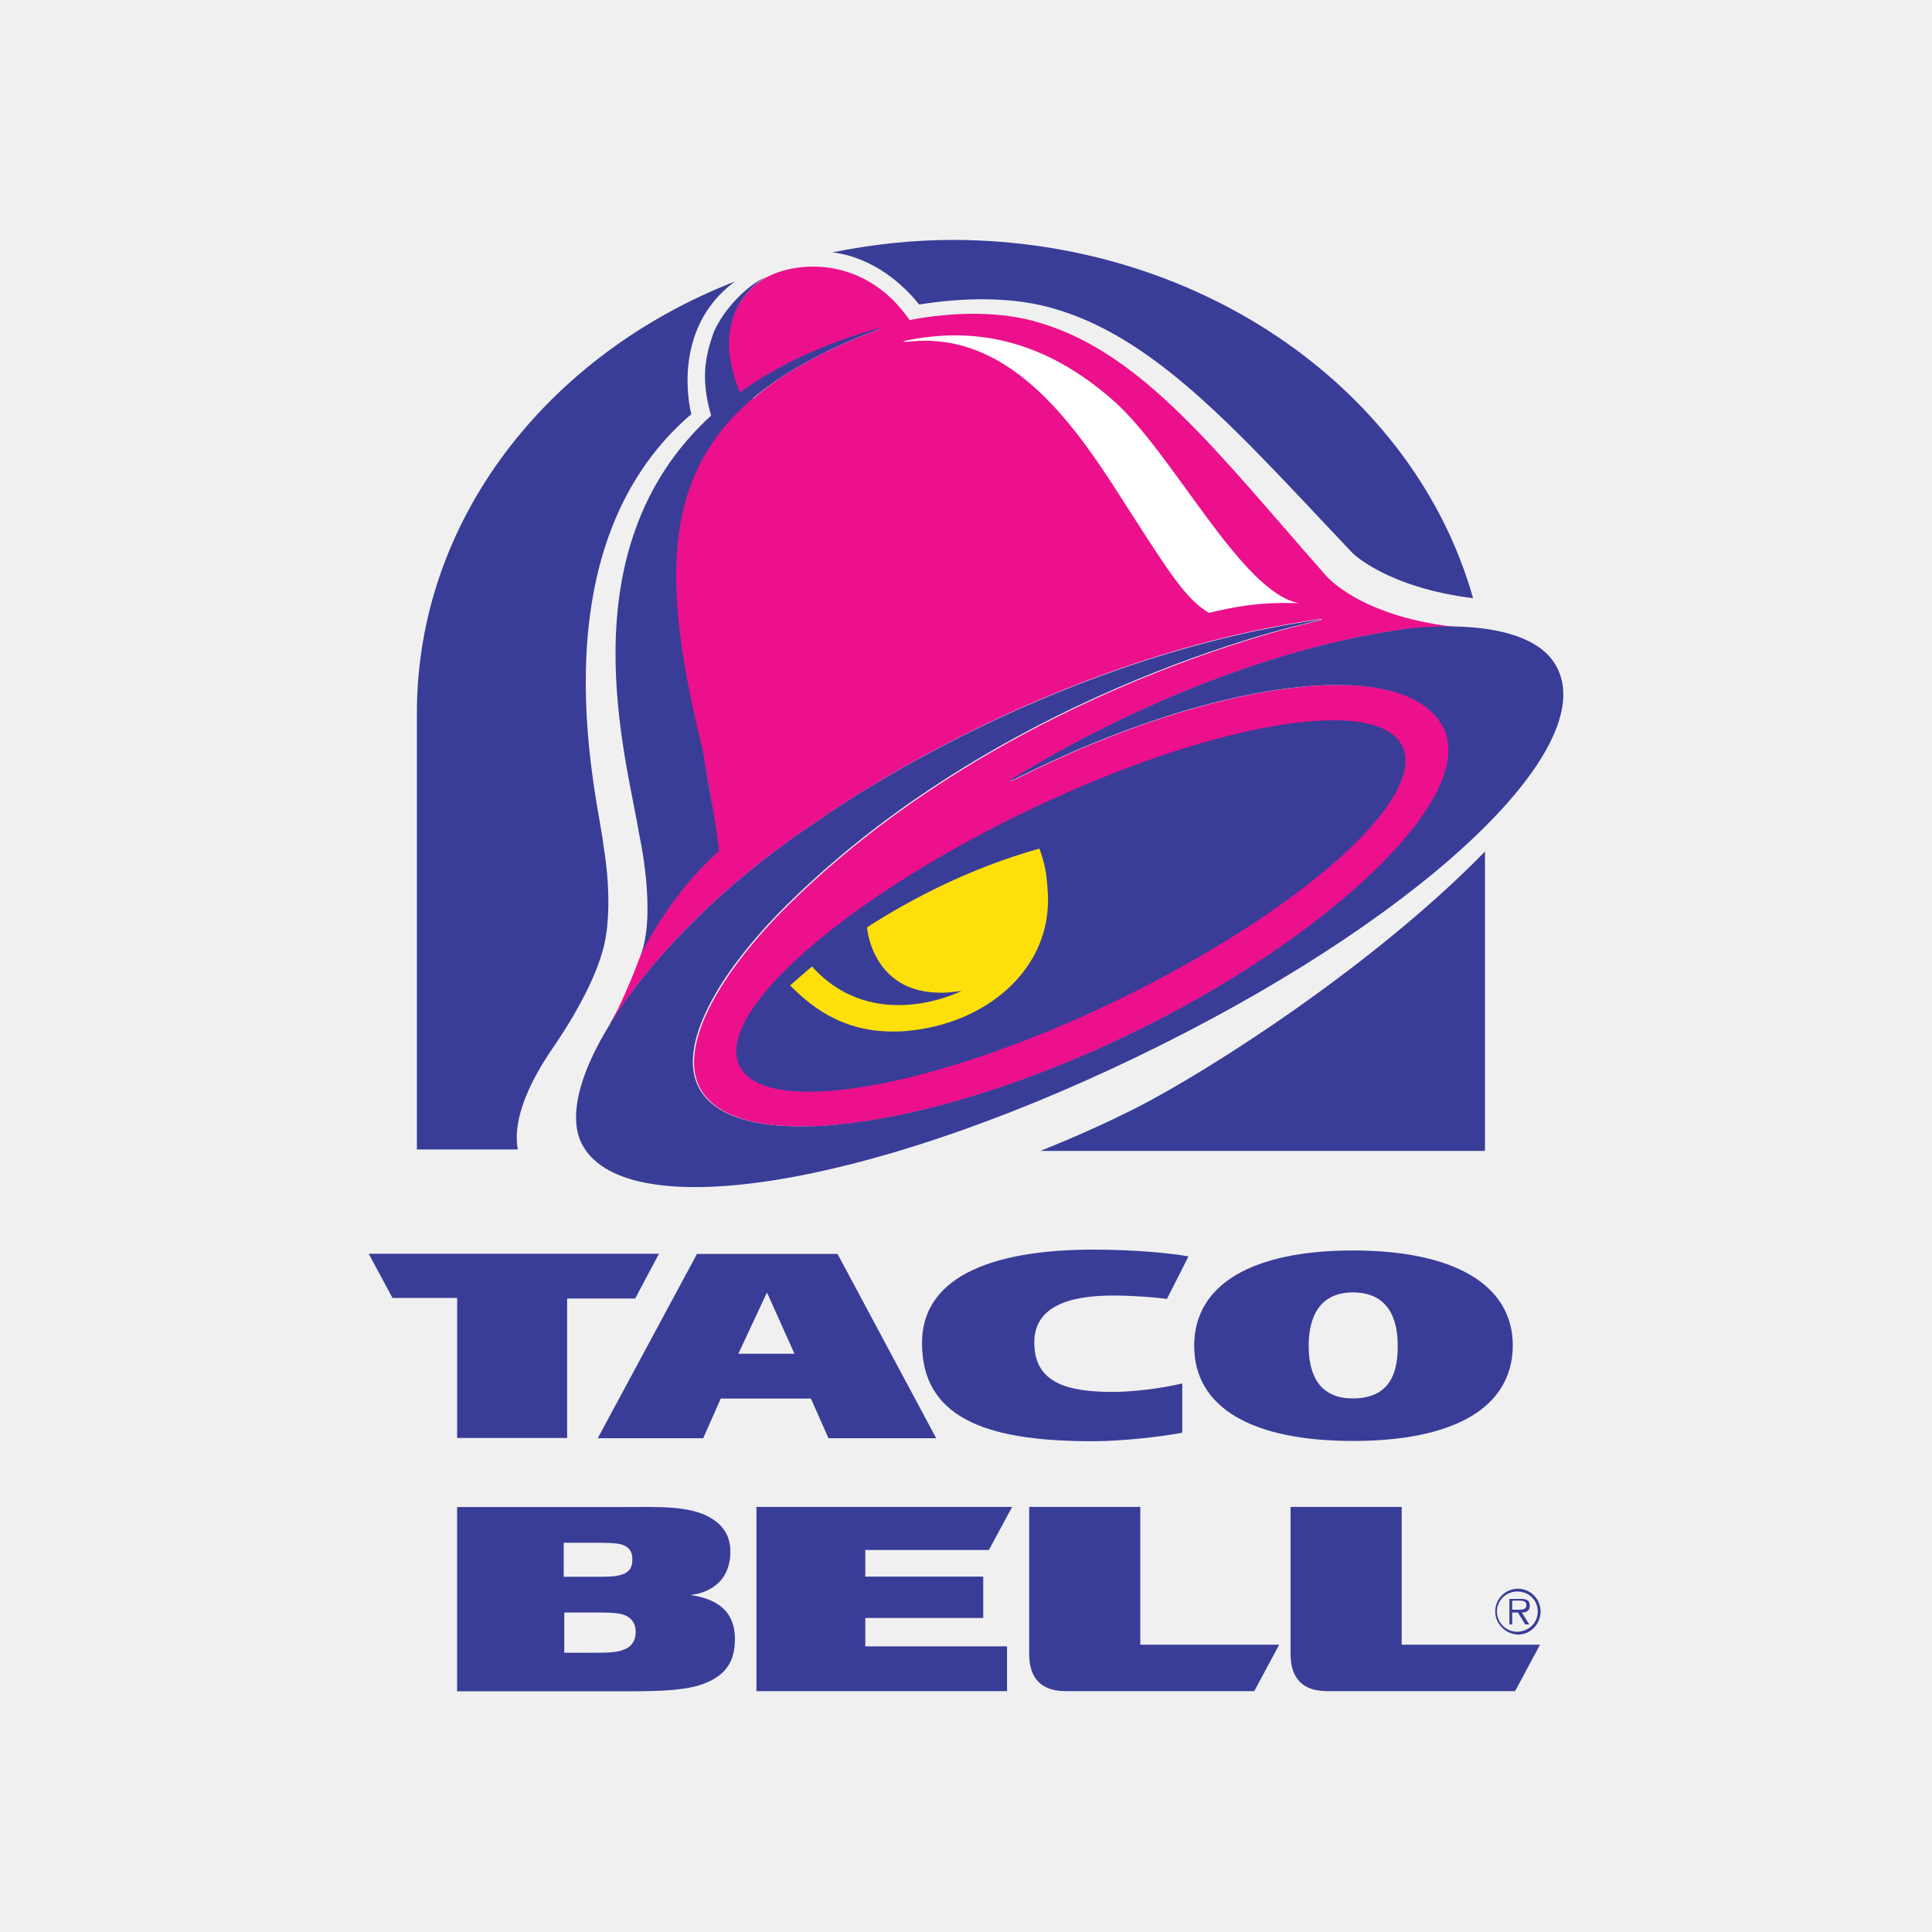
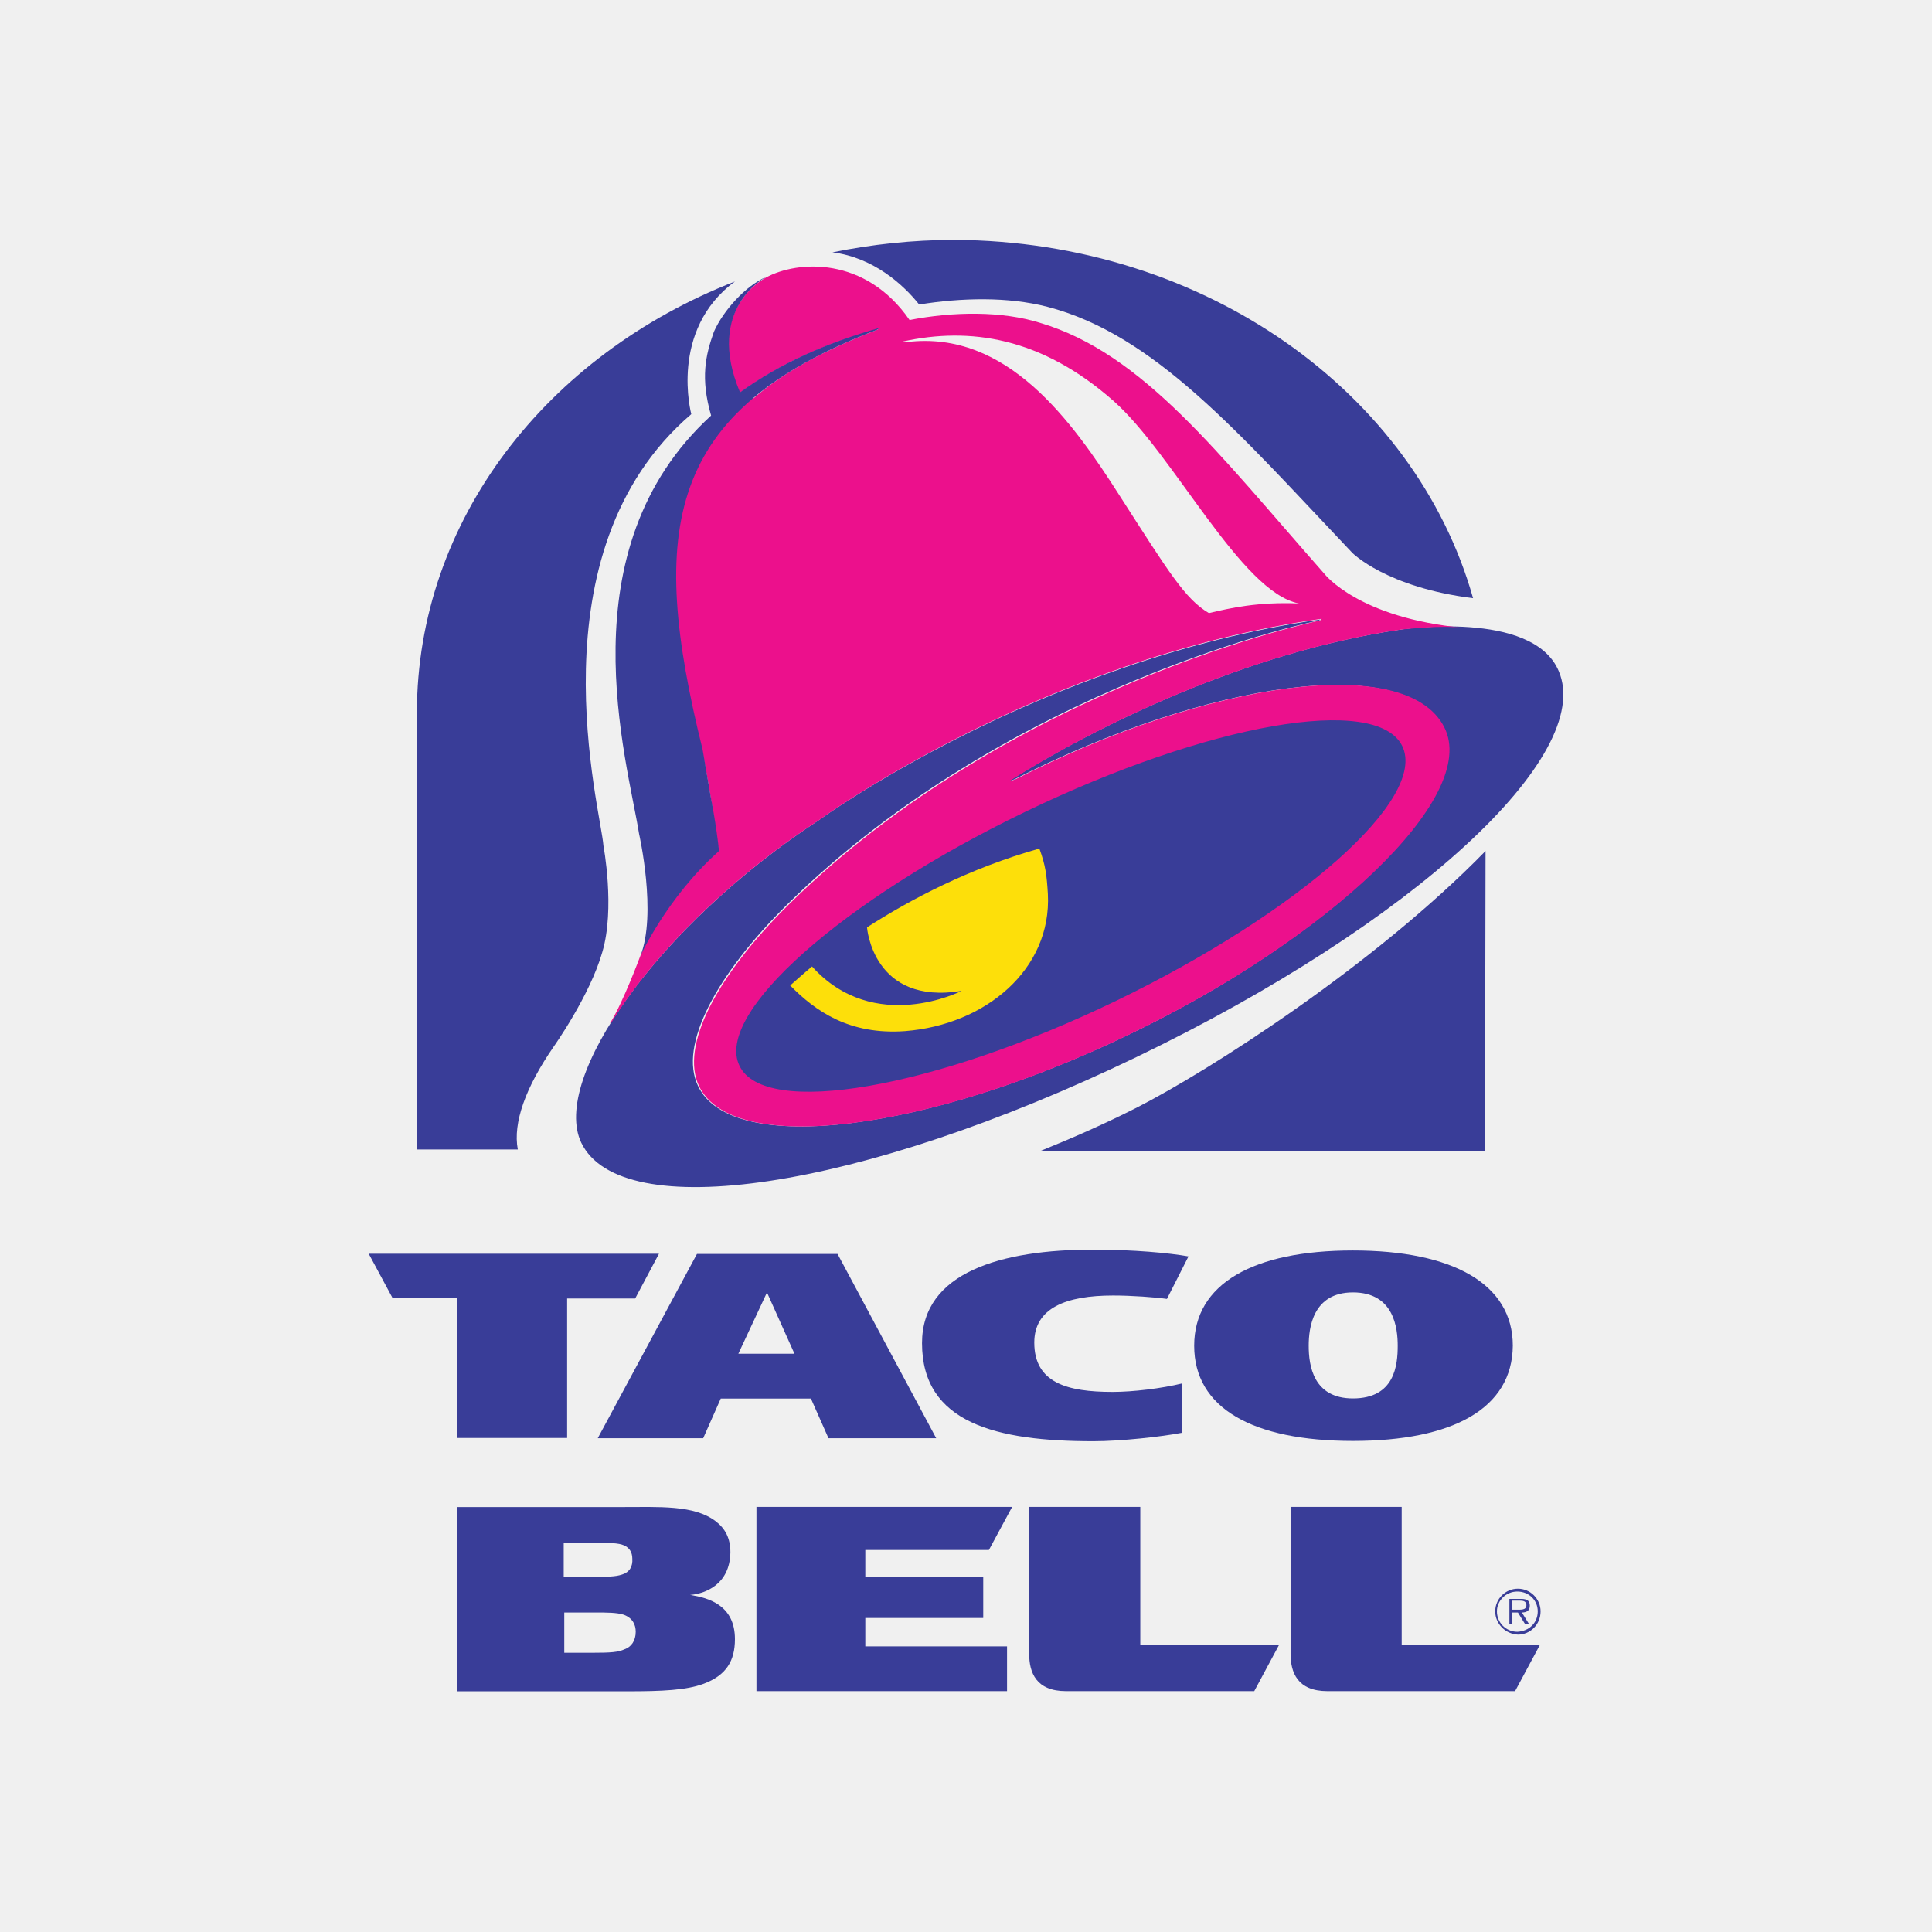
- <svg xmlns="http://www.w3.org/2000/svg" version="1.1" x="0px" y="0px" width="200px" height="200px" viewBox="0 0 200 200" enable-background="new 0 0 200 200" xml:space="preserve">
+ <svg xmlns="http://www.w3.org/2000/svg" version="1.1" id="Layer_1" x="0px" y="0px" width="200px" height="200px" viewBox="0 0 200 200" enable-background="new 0 0 200 200" xml:space="preserve">
  <g id="tacobell">
    <g id="g4566" transform="matrix(58.69001,0,0,58.69001,-78905.298,-17557.797)">
      <g id="g4240" transform="matrix(1,0,0,-1,1359.96,311.6026)">
-         <path id="path4242" fill="#393D98" d="M-12.898,10.94c-0.197-0.202-0.487-0.387-0.614-0.452     c-0.057-0.029-0.114-0.054-0.171-0.077h0.784V10.94z" />
+         <path id="path4242" fill="#393D98" d="M-12.898,10.94c-0.197-0.202-0.487-0.387-0.614-0.452     c-0.057-0.029-0.114-0.054-0.171-0.077h0.784L-12.898,10.94L-12.898,10.94z" />
      </g>
      <g id="g4244" transform="matrix(1,0,0,-1,1359.914,310.6737)">
        <path id="path4246" fill="#393D98" d="M-12.874,10.457c-0.153,0.019-0.213,0.08-0.213,0.08c-0.201,0.212-0.349,0.385-0.538,0.434     c-0.07,0.018-0.151,0.016-0.226,0.004c-0.027,0.034-0.08,0.083-0.153,0.092c0.069,0.014,0.141,0.022,0.215,0.022     C-13.347,11.087-12.976,10.819-12.874,10.457" />
      </g>
      <g id="g4248" transform="matrix(1,0,0,-1,1356.712,311.9741)">
        <path id="path4250" fill="#393D98" d="M-11.208,11.133c0.023,0.077,0.002,0.188,0.002,0.188c-0.004,0.061-0.13,0.517,0.155,0.761     c0,0-0.04,0.148,0.077,0.234c-0.331-0.129-0.561-0.421-0.561-0.761v-0.77h0.178c-0.009,0.047,0.014,0.11,0.063,0.181     C-11.294,10.966-11.23,11.056-11.208,11.133" />
      </g>
-       <g id="g4252" transform="matrix(1,0,0,-1,1358.602,312.1551)">
-         <path id="path4254" fill="#EC108C" d="M-12.191,11.228c0.322,0.156,0.549,0.357,0.504,0.449c-0.045,0.092-0.342,0.04-0.665-0.116     c-0.323-0.155-0.549-0.356-0.504-0.448C-12.812,11.02-12.515,11.072-12.191,11.228 M-12.561,12.39     c0.178,0.022,0.293-0.139,0.376-0.269c0.087-0.137,0.116-0.183,0.158-0.208c0.038,0.009,0.086,0.02,0.159,0.017     c-0.101,0.019-0.221,0.263-0.327,0.357c-0.128,0.114-0.255,0.131-0.373,0.105L-12.561,12.39z M-12.847,12.28     c-0.147-0.136-0.146-0.324-0.076-0.607c0.009-0.035,0.028-0.157,0.03-0.18c0,0-0.089-0.077-0.138-0.186     c0,0-0.03-0.081-0.053-0.118l0.001-0.001c0.072,0.118,0.205,0.253,0.369,0.36c0,0,0.389,0.284,0.885,0.354l-0.003-0.003     c0,0-0.545-0.113-0.939-0.503c-0.123-0.122-0.191-0.247-0.156-0.319c0.061-0.125,0.409-0.077,0.757,0.091     c0.349,0.167,0.621,0.419,0.557,0.543c-0.067,0.131-0.413,0.082-0.756-0.092l-0.012-0.004c0.153,0.097,0.419,0.228,0.692,0.268     c0.014,0.001,0.069,0.008,0.111,0.003c-0.186,0.017-0.246,0.095-0.246,0.095c-0.188,0.213-0.32,0.389-0.502,0.443     c-0.067,0.021-0.152,0.02-0.23,0.005c-0.078,0.113-0.198,0.105-0.253,0.075c-0.029-0.016-0.051-0.044-0.061-0.077     c-0.012-0.032-0.006-0.08,0.014-0.127c0.068,0.049,0.143,0.085,0.247,0.114l-0.006-0.003c-0.093-0.036-0.163-0.074-0.216-0.12     C-12.832,12.293-12.845,12.283-12.847,12.28" />
-       </g>
      <g id="g4256" transform="matrix(1,0,0,-1,1357.391,311.8022)">
        <path id="path4258" fill="#393D98" d="M-11.562,11.044c-0.123-0.122-0.191-0.247-0.156-0.319c0.06-0.126,0.409-0.078,0.758,0.09     c0.349,0.167,0.62,0.42,0.556,0.543c-0.068,0.131-0.413,0.082-0.756-0.092l-0.012-0.004c0.153,0.096,0.419,0.228,0.692,0.268     c0,0,0.234,0.036,0.28-0.073c0.064-0.149-0.255-0.445-0.745-0.681c-0.49-0.236-0.909-0.296-0.979-0.151     c-0.054,0.113,0.135,0.383,0.419,0.569c0,0,0.389,0.283,0.885,0.354l-0.003-0.002C-10.623,11.547-11.168,11.434-11.562,11.044" />
      </g>
-       <g id="g4260" transform="matrix(1,0,0,-1,1357.832,309.7306)">
-         <path id="path4262" fill="#FFFFFF" d="M-11.791,9.966c0.177,0.022,0.292-0.14,0.375-0.27c0.088-0.137,0.116-0.183,0.158-0.208     c0.038,0.009,0.086,0.02,0.159,0.017c-0.102,0.019-0.221,0.263-0.327,0.357c-0.128,0.113-0.254,0.131-0.372,0.105L-11.791,9.966z     " />
-       </g>
+       <path fill="#EC108C" d="M1346.233,300.536l-0.012,0.004c0.153-0.097,0.419-0.228,0.692-0.268c0.014-0.001,0.069-0.008,0.111-0.003    c-0.186-0.017-0.246-0.095-0.246-0.095c-0.188-0.213-0.32-0.389-0.502-0.443c-0.067-0.021-0.152-0.02-0.23-0.005    c-0.078-0.113-0.198-0.105-0.253-0.075c-0.029,0.016-0.051,0.044-0.061,0.077c-0.012,0.032-0.006,0.08,0.014,0.127    c0.068-0.049,0.143-0.085,0.247-0.114l-0.006,0.003c-0.093,0.036-0.163,0.074-0.216,0.12c-0.001-0.002-0.014,0.008-0.016,0.011    c-0.147,0.136-0.146,0.324-0.076,0.607c0.009,0.035,0.028,0.157,0.03,0.18c0,0-0.089,0.077-0.138,0.186    c0,0-0.03,0.081-0.053,0.118l0.001,0.001c0.072-0.118,0.205-0.253,0.369-0.36c0,0,0.389-0.284,0.885-0.354l-0.003,0.003    c0,0-0.545,0.113-0.939,0.503c-0.123,0.122-0.191,0.247-0.156,0.319c0.061,0.125,0.409,0.077,0.757-0.091    c0.349-0.167,0.621-0.419,0.557-0.543C1346.922,300.313,1346.576,300.362,1346.233,300.536z M1346.574,300.243    c-0.042-0.025-0.07-0.071-0.158-0.208c-0.083-0.13-0.198-0.292-0.375-0.27l-0.007-0.001c0.118-0.026,0.244-0.008,0.372,0.105    c0.106,0.094,0.225,0.338,0.327,0.357C1346.66,300.223,1346.612,300.234,1346.574,300.243z" />
      <g id="g4264" transform="matrix(1,0,0,-1,1358.602,312.1535)">
        <path id="path4266" fill="#393D98" d="M-12.191,11.227c0.322,0.156,0.549,0.356,0.504,0.449c-0.045,0.092-0.342,0.04-0.665-0.116     c-0.323-0.156-0.549-0.356-0.504-0.448C-12.812,11.02-12.514,11.071-12.191,11.227" />
      </g>
      <g id="g4268" transform="matrix(1,0,0,-1,1358.319,311.5943)">
-         <path id="path4270" fill="#FDDF0A" d="M-12.044,10.936c-0.124-0.035-0.228-0.09-0.304-0.139c0,0,0.01-0.138,0.167-0.112     c0,0-0.154-0.079-0.264,0.043c-0.011-0.009-0.038-0.033-0.038-0.033l-0.001,0c0.045-0.046,0.105-0.088,0.203-0.081     c0.142,0.011,0.259,0.109,0.252,0.242C-12.031,10.889-12.033,10.906-12.044,10.936" />
+         <path id="path4270" fill="#FDDF0A" d="M-12.044,10.936c-0.124-0.035-0.228-0.09-0.304-0.139c0,0,0.01-0.138,0.167-0.112     c0,0-0.154-0.079-0.264,0.043c-0.011-0.009-0.038-0.033-0.038-0.033h-0.001c0.045-0.046,0.105-0.088,0.203-0.081     c0.142,0.011,0.259,0.109,0.252,0.242C-12.031,10.889-12.033,10.906-12.044,10.936" />
      </g>
      <g id="g4272" transform="matrix(1,0,0,-1,1357.111,311.4116)">
        <path id="path4274" fill="#393D98" d="M-11.415,10.841c0,0,0.009-0.045,0.014-0.092c-0.093-0.083-0.139-0.186-0.139-0.186     c0.03,0.075-0.002,0.216-0.002,0.216c-0.021,0.132-0.132,0.501,0.127,0.738c-0.019,0.066-0.01,0.106,0.005,0.148     c0.017,0.038,0.056,0.081,0.093,0.097c0,0-0.11-0.055-0.047-0.204c0.071,0.051,0.149,0.086,0.247,0.114l-0.006-0.004     c-0.371-0.142-0.404-0.349-0.307-0.74C-11.424,10.894-11.419,10.864-11.415,10.841" />
      </g>
      <g id="g4276" transform="matrix(1,0,0,-1,1360.077,314.3928)">
-         <path id="path4278" fill="#393D98" d="M-12.959,12.392c0.006,0,0.016-0.001,0.016,0.008c0,0.007-0.006,0.008-0.012,0.008h-0.013     v-0.016H-12.959z M-12.938,12.366h-0.007l-0.013,0.021h-0.01v-0.021h-0.005v0.045h0.02c0.003,0,0.007,0,0.011-0.002     c0.004-0.002,0.005-0.006,0.005-0.01c0-0.009-0.006-0.012-0.014-0.012L-12.938,12.366z M-12.923,12.389     c0,0.02-0.016,0.035-0.036,0.035c-0.02,0-0.036-0.016-0.036-0.035c0-0.02,0.016-0.036,0.036-0.036     C-12.938,12.354-12.923,12.369-12.923,12.389 M-12.998,12.389c0,0.022,0.018,0.04,0.04,0.04c0.022,0,0.04-0.018,0.04-0.04     c0-0.023-0.018-0.041-0.04-0.041C-12.98,12.349-12.998,12.367-12.998,12.389" />
+         <path id="path4278" fill="#393D98" d="M-12.959,12.392c0.006,0,0.016-0.001,0.016,0.008c0,0.007-0.006,0.008-0.012,0.008h-0.013     v-0.016H-12.959L-12.959,12.392z M-12.938,12.366h-0.007l-0.013,0.021h-0.01v-0.021h-0.005v0.045h0.02     c0.003,0,0.007,0,0.011-0.002c0.004-0.002,0.005-0.006,0.005-0.01c0-0.009-0.006-0.012-0.014-0.012L-12.938,12.366z      M-12.923,12.389c0,0.02-0.016,0.035-0.036,0.035s-0.036-0.016-0.036-0.035c0-0.02,0.016-0.036,0.036-0.036     C-12.938,12.354-12.923,12.369-12.923,12.389 M-12.998,12.389c0,0.022,0.018,0.04,0.04,0.04c0.022,0,0.04-0.018,0.04-0.04     c0-0.023-0.018-0.041-0.04-0.041C-12.98,12.349-12.998,12.367-12.998,12.389" />
      </g>
      <g id="g4280" transform="matrix(1,0,0,-1,1356.832,313.248)">
        <path id="path4282" fill="#393D98" d="M-11.27,11.796h-0.12V11.55h-0.194v0.247h-0.114l-0.042,0.078h0.512L-11.27,11.796z" />
      </g>
      <g id="g4284" transform="matrix(1,0,0,-1,1357.213,313.4524)">
-         <path id="path4286" fill="#393D98" d="M-11.469,11.903h0.099l-0.048,0.107h-0.001L-11.469,11.903z M-11.542,12.079h0.248     l0.174-0.325h-0.19l-0.031,0.07h-0.159l-0.031-0.07h-0.186L-11.542,12.079z" />
+         <path id="path4286" fill="#393D98" d="M-11.469,11.903h0.099l-0.048,0.107h-0.001L-11.469,11.903z M-11.542,12.079h0.248     l0.174-0.325h-0.19l-0.031,0.07H-11.5l-0.031-0.07h-0.186L-11.542,12.079z" />
      </g>
      <g id="g4288" transform="matrix(1,0,0,-1,1358.844,313.7417)">
        <path id="path4290" fill="#393D98" d="M-12.317,12.053c-0.036-0.007-0.108-0.015-0.157-0.015c-0.171,0-0.302,0.032-0.302,0.173     c0,0.125,0.14,0.165,0.302,0.165c0.071,0,0.135-0.006,0.168-0.012l-0.038-0.075c-0.021,0.003-0.062,0.006-0.095,0.006     c-0.083,0-0.139-0.022-0.139-0.083c0-0.071,0.058-0.087,0.138-0.087c0.036,0,0.086,0.006,0.123,0.015V12.053z" />
      </g>
      <g id="g4292" transform="matrix(1,0,0,-1,1359.472,313.6152)">
        <path id="path4294" fill="#393D98" d="M-12.644,11.987c0.074,0,0.079,0.059,0.079,0.093c0,0.03-0.006,0.094-0.079,0.094     c-0.071,0-0.078-0.063-0.078-0.094C-12.722,12.045-12.714,11.987-12.644,11.987 M-12.644,11.912c-0.177,0-0.28,0.058-0.28,0.168     c0,0.109,0.104,0.168,0.28,0.168c0.176,0,0.282-0.059,0.282-0.168C-12.363,11.969-12.468,11.912-12.644,11.912" />
      </g>
      <g id="g4296" transform="matrix(1,0,0,-1,1357.283,314.0145)">
-         <path id="path4298" fill="#393D98" d="M-11.506,12.195h0.45l-0.041-0.076h-0.218v-0.047h0.208v-0.073h-0.208v-0.05h0.25V11.87     h-0.442V12.195z" />
+         <path id="path4298" fill="#393D98" d="M-11.506,12.195h0.45l-0.041-0.076h-0.218v-0.047h0.208v-0.073h-0.208v-0.05h0.25V11.87     h-0.442v0.325H-11.506z" />
      </g>
      <g id="g4300" transform="matrix(1,0,0,-1,1356.573,314.5518)">
-         <path id="path4302" fill="#393D98" d="M-11.136,12.475h0.051c0.031,0,0.044,0.001,0.055,0.006c0.012,0.004,0.02,0.015,0.02,0.031     c0,0.012-0.005,0.024-0.021,0.03c-0.012,0.004-0.03,0.004-0.052,0.004h-0.053V12.475z M-11.136,12.609h0.049     c0.028,0,0.041,0,0.053,0.004c0.013,0.004,0.019,0.014,0.018,0.028c0,0.011-0.005,0.021-0.019,0.025     c-0.011,0.003-0.028,0.003-0.051,0.003h-0.051V12.609z M-10.914,12.577c0.031-0.005,0.079-0.017,0.079-0.078     c0-0.038-0.015-0.064-0.056-0.079c-0.03-0.011-0.072-0.013-0.133-0.013h-0.301v0.325h0.288c0.069,0,0.13,0.004,0.168-0.025     c0.017-0.013,0.026-0.03,0.026-0.055C-10.844,12.595-10.888,12.579-10.914,12.577" />
+         <path id="path4302" fill="#393D98" d="M-11.136,12.475h0.051c0.031,0,0.044,0.001,0.055,0.006c0.012,0.004,0.02,0.015,0.02,0.031     c0,0.012-0.005,0.024-0.021,0.03c-0.012,0.004-0.03,0.004-0.052,0.004h-0.053V12.475z M-11.136,12.609h0.049     c0.028,0,0.041,0,0.053,0.004c0.013,0.004,0.019,0.014,0.018,0.028c0,0.011-0.005,0.021-0.019,0.025     c-0.011,0.003-0.028,0.003-0.051,0.003h-0.051v-0.06H-11.136z M-10.914,12.577c0.031-0.005,0.079-0.017,0.079-0.078     c0-0.038-0.015-0.064-0.056-0.079c-0.03-0.011-0.072-0.013-0.133-0.013h-0.301v0.325h0.288c0.069,0,0.13,0.004,0.168-0.025     c0.017-0.013,0.026-0.03,0.026-0.055C-10.844,12.595-10.888,12.579-10.914,12.577" />
      </g>
      <g id="g4304" transform="matrix(1,0,0,-1,1358.417,314.6915)">
        <path id="path4306" fill="#393D98" d="M-12.095,12.547c-0.053,0-0.065,0.033-0.065,0.066v0.259h0.196v-0.243h0.245l-0.044-0.082     H-12.095z" />
      </g>
      <g id="g4308" transform="matrix(1,0,0,-1,1359.378,314.6915)">
        <path id="path4310" fill="#393D98" d="M-12.595,12.547c-0.053,0-0.065,0.033-0.065,0.066v0.259h0.196v-0.243h0.244l-0.044-0.082     H-12.595z" />
      </g>
    </g>
  </g>
</svg>
